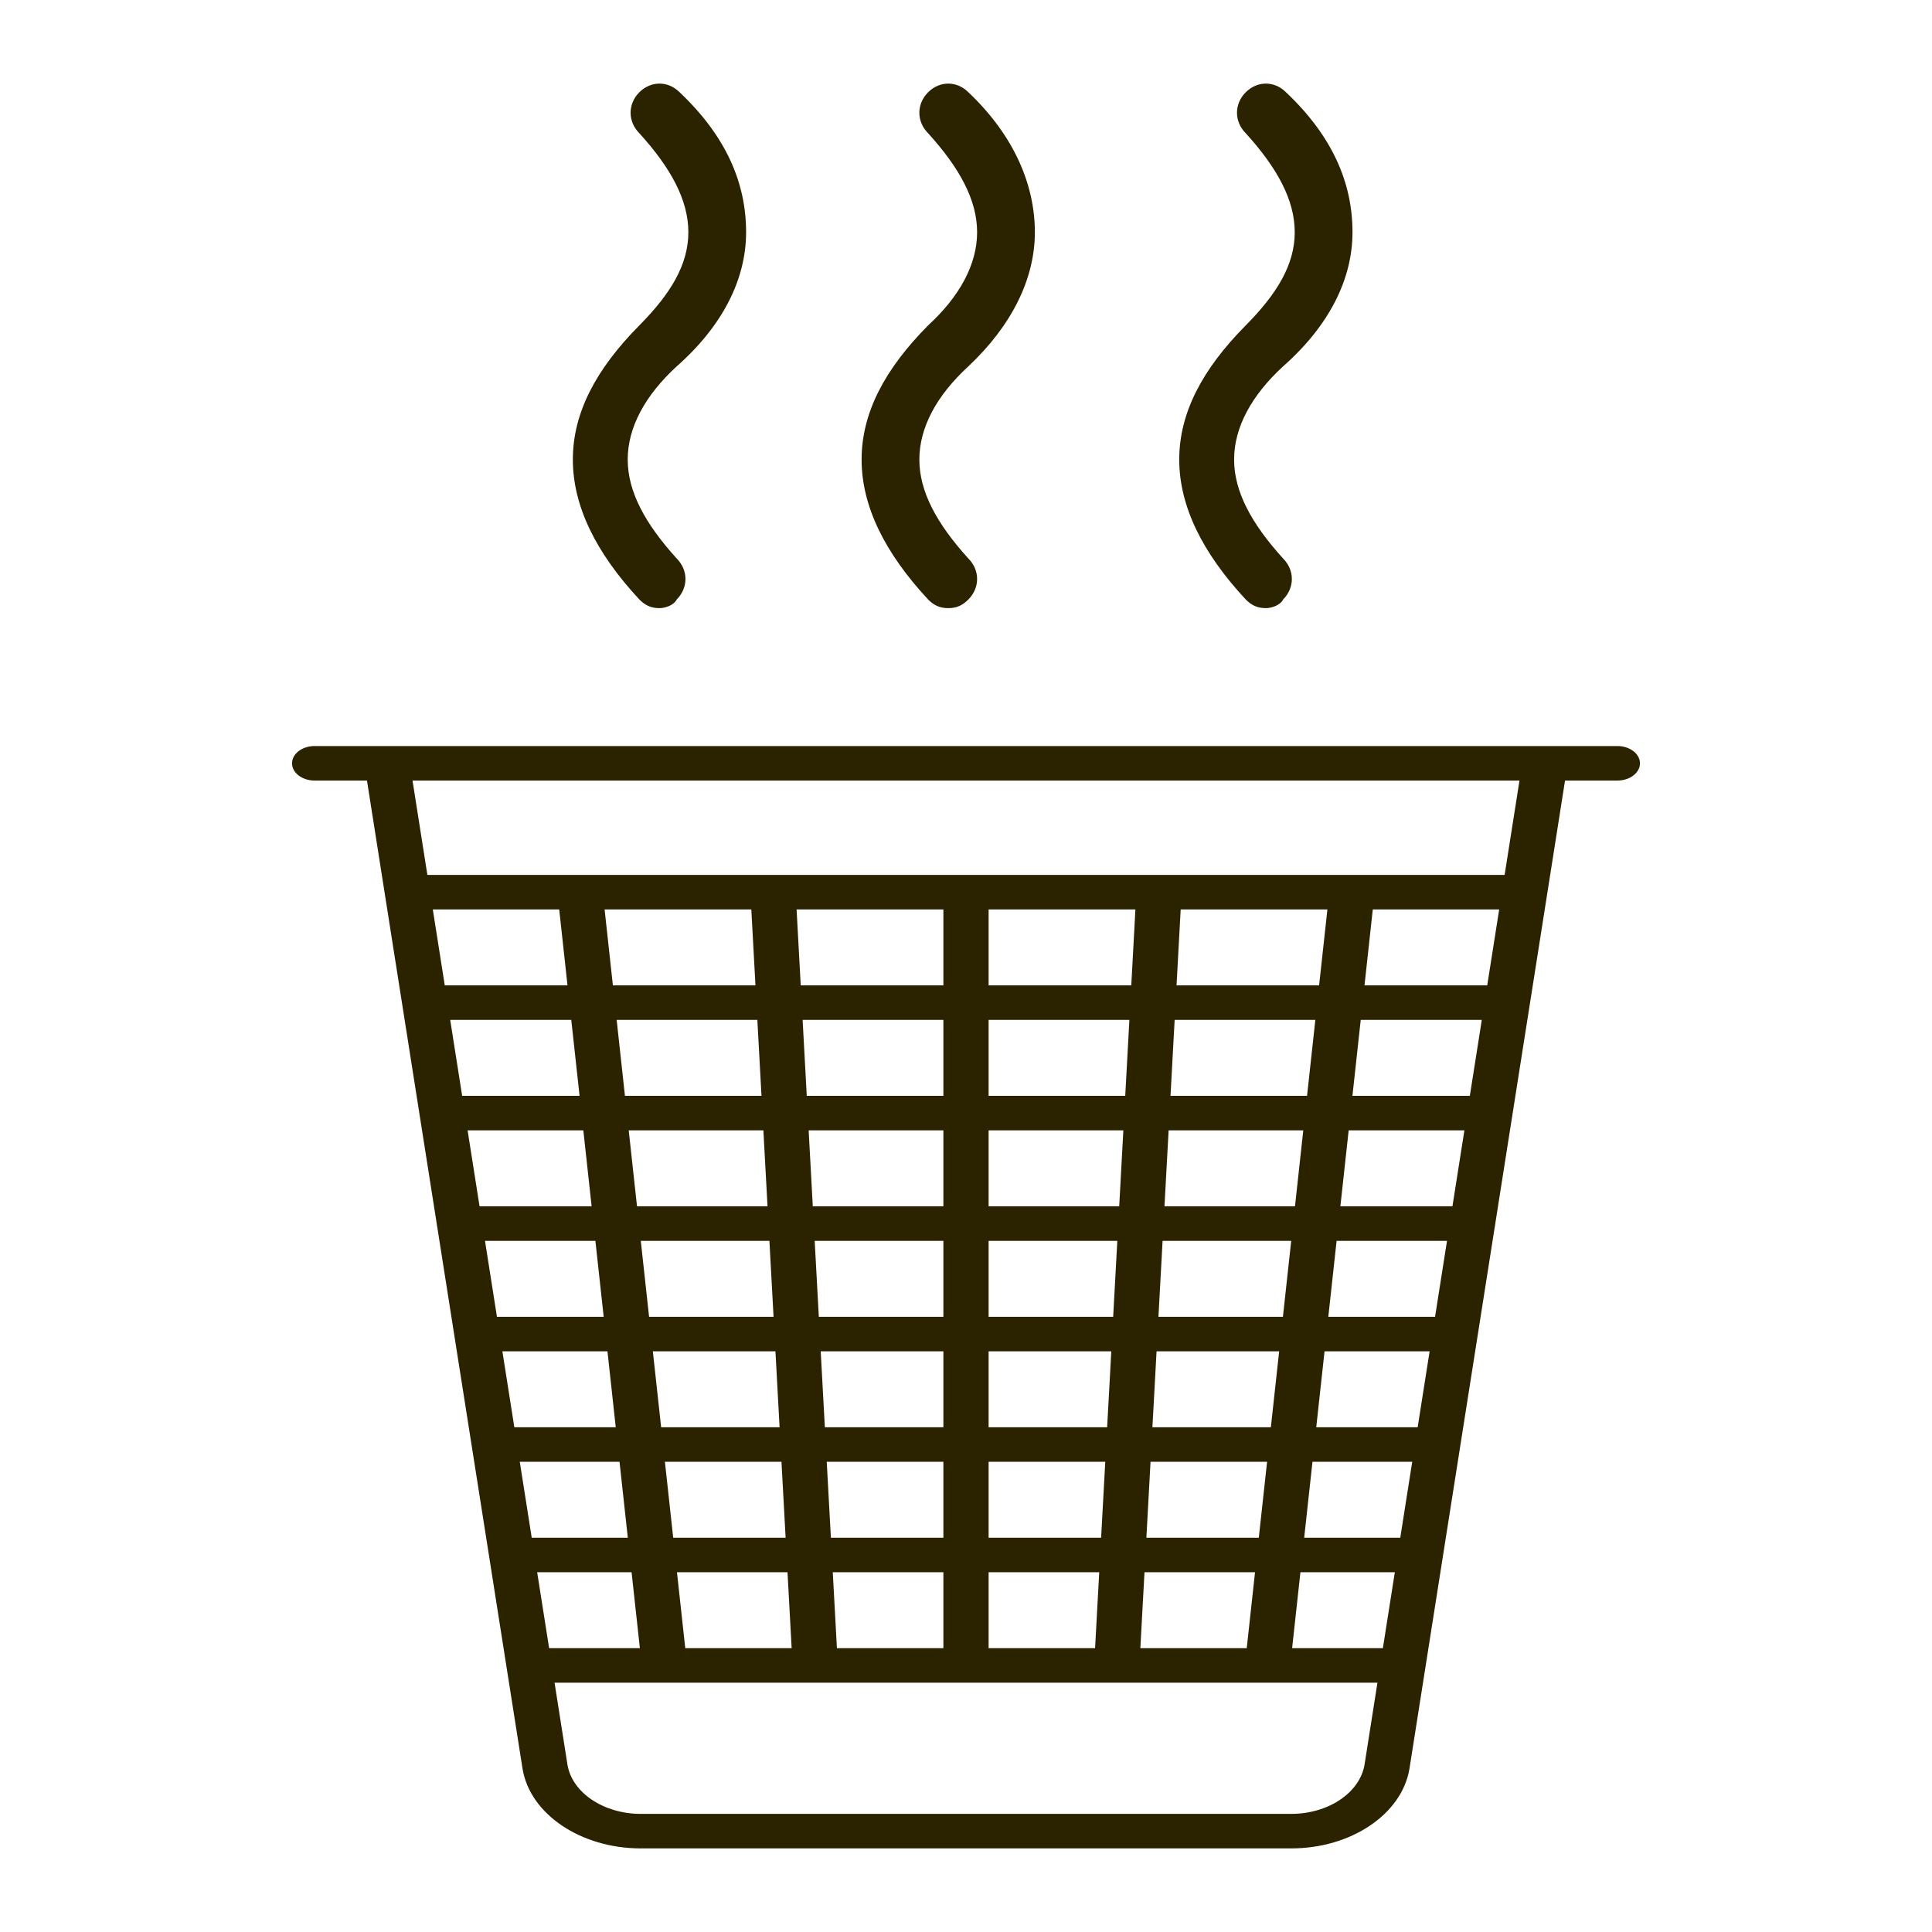
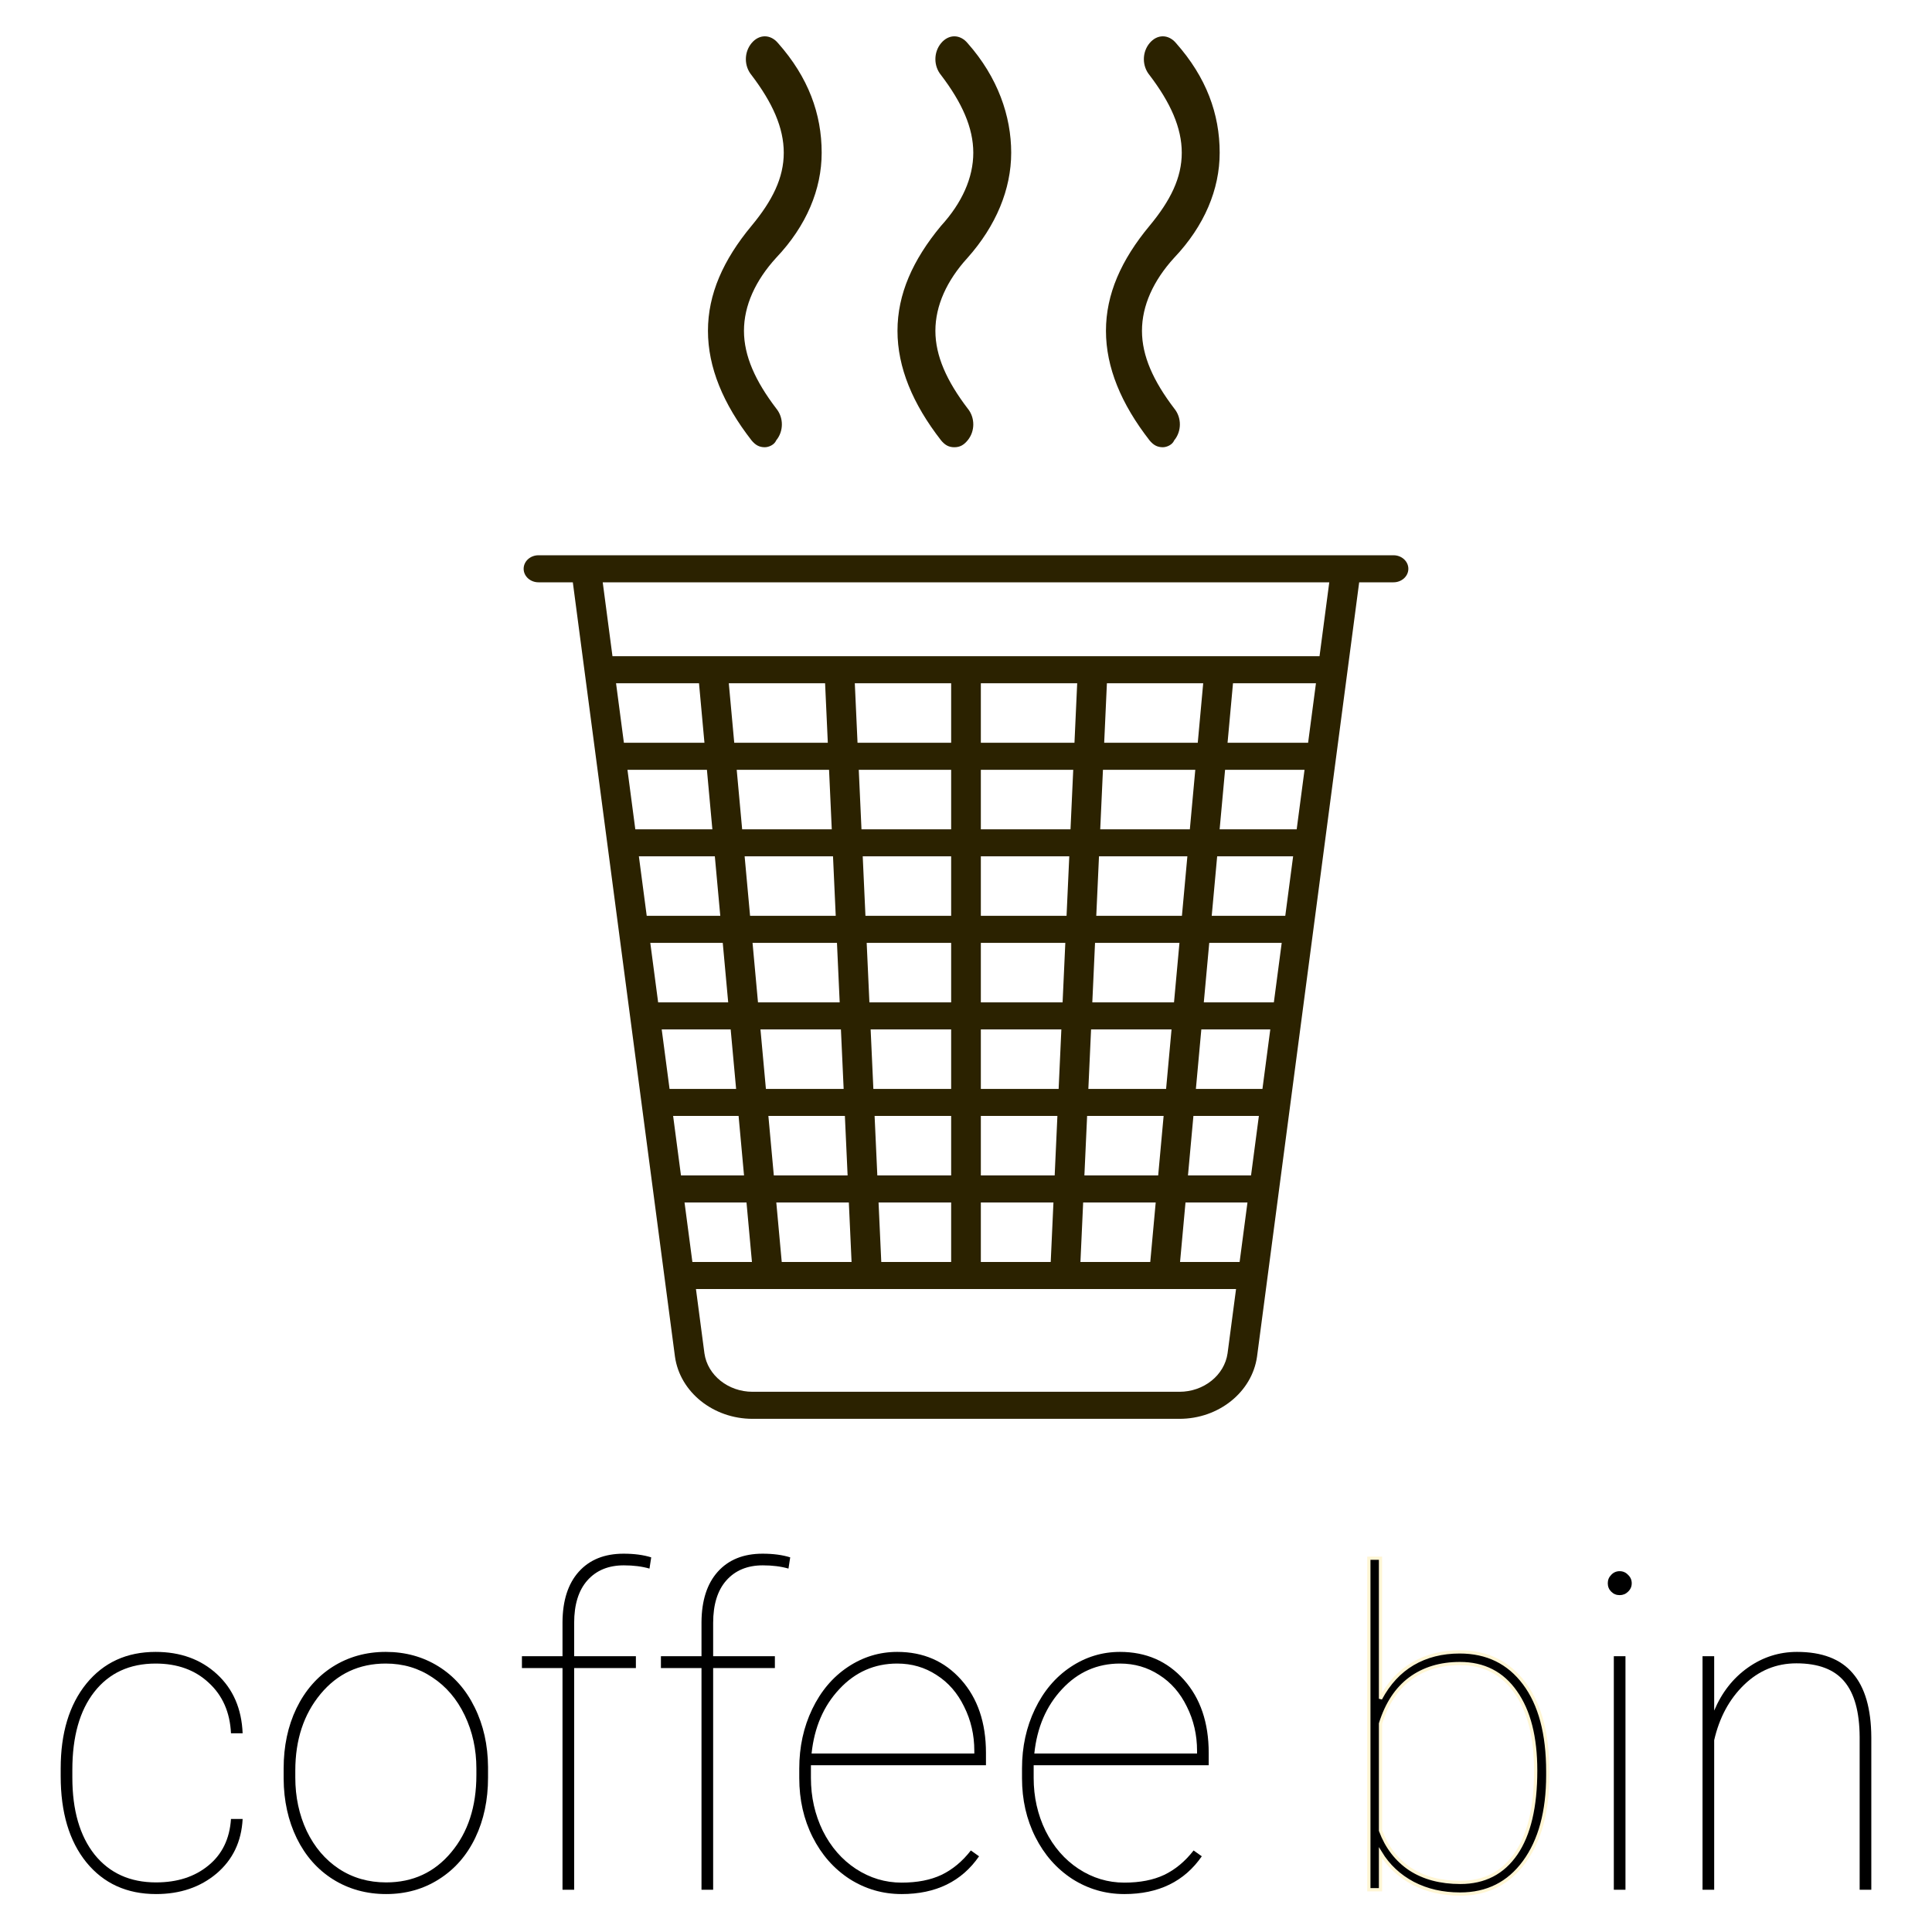
<svg xmlns="http://www.w3.org/2000/svg" width="500" height="500" viewBox="0 0 500 500" id="svg2" version="1.1">
  <defs id="defs4" />
  <g id="layer1" transform="translate(-147.9285,-372.4068)">
-     <g id="g3759" transform="matrix(0.7804046,0,0,0.5955936,108.064,331.1707)">
-       <g transform="translate(131.9285,393.4068)" id="g3420">
-         <path id="path3422" d="m 455.5,0 -23.869,0 c -0.002,0 -0.004,0 -0.006,0 L 23.5,0 C 19.358,0 16,3.358 16,7.5 c 0,4.142 3.358,7.5 7.5,7.5 l 17.347,0 23.169,192.824 c 0.018,0.421 0.064,0.835 0.148,1.235 L 92.46,444.555 C 94.995,464.192 111.836,479 131.636,479 l 215.728,0 c 19.8,0 36.641,-14.808 39.183,-34.51 l 28.288,-235.43 c 0.085,-0.4 0.13,-0.814 0.148,-1.236 L 438.153,15 455.5,15 C 459.642,15 463,11.642 463,7.5 463,3.358 459.642,0 455.5,0 Z m -159.819,71 -1.375,33 -47.306,0 0,-33 48.681,0 z m 116.67,33 -40.7,0 2.75,-33 41.915,0 -3.965,33 z m -17.302,144 -35.398,0 2.75,-33 36.613,0 -3.965,33 z m -5.768,48 -33.63,0 2.75,-33 34.845,0 -3.965,33 z m -91.962,96 1.375,-33 36.655,0 -2.75,33 -35.28,0 z m -50.319,0 0,-33 36.681,0 -1.375,33 -35.306,0 z m -50.306,0 -1.375,-33 36.681,0 0,33 -35.306,0 z M 74.219,167 l 38.38,0 2.75,33 -37.165,0 -3.965,-33 z m 53.432,0 44.655,0 1.375,33 -43.28,0 -2.75,-33 z M 232,263 l 0,33 -39.306,0 -1.375,-33 40.681,0 z m -41.306,-15 -1.375,-33 42.681,0 0,33 -41.306,0 z m 56.306,15 40.681,0 -1.375,33 -39.306,0 0,-33 z m 0,-15 0,-33 42.681,0 -1.375,33 -41.306,0 z m 0,-48 0,-33 44.681,0 -1.375,33 -43.306,0 z m -15,0 -43.306,0 -1.375,-33 44.681,0 0,33 z m -57.694,15 1.375,33 -41.28,0 -2.75,-33 42.655,0 z m 2,48 1.375,33 -39.28,0 -2.75,-33 40.655,0 z m 2,48 1.375,33 -37.28,0 -2.75,-33 38.655,0 z m 15.013,0 38.681,0 0,33 -37.306,0 -1.375,-33 z m 53.681,0 38.681,0 -1.375,33 -37.306,0 0,-33 z m 53.694,0 38.655,0 -2.75,33 -37.28,0 1.375,-33 z m 0.625,-15 1.375,-33 40.655,0 -2.75,33 -39.28,0 z m 2,-48 1.375,-33 42.655,0 -2.75,33 -41.28,0 z m 2,-48 1.375,-33 44.655,0 -2.75,33 -43.28,0 z m 2,-48 1.375,-33 46.655,0 -2.75,33 -45.28,0 z m -15.013,0 -45.306,0 0,-33 46.681,0 -1.375,33 z m -60.306,0 -45.306,0 -1.375,-33 46.681,0 0,33 z m -60.319,0 -45.28,0 -2.75,-33 46.655,0 1.375,33 z m -60.332,0 -38.933,0 -3.965,-33 40.148,0 2.75,33 z m 5.25,63 2.75,33 -35.398,0 -3.965,-33 36.613,0 z m 4,48 2.75,33 -33.63,0 -3.965,-33 34.845,0 z m 4,48 2.75,33 -31.849,0 c -0.005,0 -0.009,10e-4 -0.014,10e-4 L 91.521,311 l 33.078,0 z m -27.31,48 31.31,0 2.75,33 -30.095,0 -3.965,-33 z m 49.112,33 -2.75,-33 36.655,0 1.375,33 -35.28,0 z m 204,-33 31.31,0 -3.965,33 -30.095,0 2.75,-33 z m 33.113,-14.999 c -0.005,0 -0.009,-10e-4 -0.014,-10e-4 l -31.849,0 2.75,-33 33.078,0 -3.965,33.001 z M 363.651,200 l 2.75,-33 38.38,0 -3.965,33 -37.165,0 z m 42.933,-48 -38.933,0 2.75,-33 40.148,0 -3.965,33 z m -49.985,-48 -47.28,0 1.375,-33 48.655,0 -2.75,33 z M 232,104 l -47.306,0 -1.375,-33 48.681,0 0,33 z m -63.694,-33 1.375,33 -47.28,0 -2.75,-33 48.655,0 z m -63.707,0 2.75,33 -40.7,0 -3.965,-33 41.915,0 z M 371.662,442.635 C 370.091,454.815 359.645,464 347.364,464 l -215.728,0 c -12.281,0 -22.727,-9.185 -24.291,-21.299 L 103.056,407 l 36.425,0 c 0.003,0 0.007,0 0.01,0 0.004,0 0.008,0 0.012,0 l 199.993,0 c 0.004,0 0.008,0 0.012,0 0.003,0 0.007,0 0.01,0 l 36.425,0 -4.281,35.635 z M 418.119,56 60.881,56 55.955,15 l 367.09,0 -4.926,41 z" style="fill:#2b2200" />
+     <g id="g3718" transform="translate(0,-7.734935)">
+       <g transform="matrix(0.5122154,0,0,0.4665761,207.6771,340.2888)" id="g3759">
+         <g id="g3420" transform="translate(131.9285,393.4068)">
+           <path style="fill:#2b2200" d="m 455.5,0 -23.869,0 c -0.002,0 -0.004,0 -0.006,0 L 23.5,0 C 19.358,0 16,3.358 16,7.5 c 0,4.142 3.358,7.5 7.5,7.5 l 17.347,0 23.169,192.824 c 0.018,0.421 0.064,0.835 0.148,1.235 L 92.46,444.555 C 94.995,464.192 111.836,479 131.636,479 l 215.728,0 c 19.8,0 36.641,-14.808 39.183,-34.51 l 28.288,-235.43 c 0.085,-0.4 0.13,-0.814 0.148,-1.236 L 438.153,15 455.5,15 C 459.642,15 463,11.642 463,7.5 463,3.358 459.642,0 455.5,0 Z m -159.819,71 -1.375,33 -47.306,0 0,-33 48.681,0 z m 116.67,33 -40.7,0 2.75,-33 41.915,0 -3.965,33 z m -17.302,144 -35.398,0 2.75,-33 36.613,0 -3.965,33 z m -5.768,48 -33.63,0 2.75,-33 34.845,0 -3.965,33 z m -91.962,96 1.375,-33 36.655,0 -2.75,33 -35.28,0 z m -50.319,0 0,-33 36.681,0 -1.375,33 -35.306,0 z m -50.306,0 -1.375,-33 36.681,0 0,33 -35.306,0 z M 74.219,167 l 38.38,0 2.75,33 -37.165,0 -3.965,-33 z m 53.432,0 44.655,0 1.375,33 -43.28,0 -2.75,-33 z M 232,263 l 0,33 -39.306,0 -1.375,-33 40.681,0 z m -41.306,-15 -1.375,-33 42.681,0 0,33 -41.306,0 z m 56.306,15 40.681,0 -1.375,33 -39.306,0 0,-33 z m 0,-15 0,-33 42.681,0 -1.375,33 -41.306,0 z m 0,-48 0,-33 44.681,0 -1.375,33 -43.306,0 z m -15,0 -43.306,0 -1.375,-33 44.681,0 0,33 z m -57.694,15 1.375,33 -41.28,0 -2.75,-33 42.655,0 z m 2,48 1.375,33 -39.28,0 -2.75,-33 40.655,0 z m 2,48 1.375,33 -37.28,0 -2.75,-33 38.655,0 z m 15.013,0 38.681,0 0,33 -37.306,0 -1.375,-33 z m 53.681,0 38.681,0 -1.375,33 -37.306,0 0,-33 z m 53.694,0 38.655,0 -2.75,33 -37.28,0 1.375,-33 z m 0.625,-15 1.375,-33 40.655,0 -2.75,33 -39.28,0 z m 2,-48 1.375,-33 42.655,0 -2.75,33 -41.28,0 z m 2,-48 1.375,-33 44.655,0 -2.75,33 -43.28,0 z m 2,-48 1.375,-33 46.655,0 -2.75,33 -45.28,0 z m -15.013,0 -45.306,0 0,-33 46.681,0 -1.375,33 z m -60.306,0 -45.306,0 -1.375,-33 46.681,0 0,33 z m -60.319,0 -45.28,0 -2.75,-33 46.655,0 1.375,33 z m -60.332,0 -38.933,0 -3.965,-33 40.148,0 2.75,33 z m 5.25,63 2.75,33 -35.398,0 -3.965,-33 36.613,0 z m 4,48 2.75,33 -33.63,0 -3.965,-33 34.845,0 z m 4,48 2.75,33 -31.849,0 c -0.005,0 -0.009,10e-4 -0.014,10e-4 L 91.521,311 l 33.078,0 z m -27.31,48 31.31,0 2.75,33 -30.095,0 -3.965,-33 z m 49.112,33 -2.75,-33 36.655,0 1.375,33 -35.28,0 z m 204,-33 31.31,0 -3.965,33 -30.095,0 2.75,-33 z m 33.113,-14.999 c -0.005,0 -0.009,-10e-4 -0.014,-10e-4 l -31.849,0 2.75,-33 33.078,0 -3.965,33.001 z M 363.651,200 l 2.75,-33 38.38,0 -3.965,33 -37.165,0 z m 42.933,-48 -38.933,0 2.75,-33 40.148,0 -3.965,33 z m -49.985,-48 -47.28,0 1.375,-33 48.655,0 -2.75,33 z M 232,104 l -47.306,0 -1.375,-33 48.681,0 0,33 z m -63.694,-33 1.375,33 -47.28,0 -2.75,-33 48.655,0 z m -63.707,0 2.75,33 -40.7,0 -3.965,-33 41.915,0 z M 371.662,442.635 C 370.091,454.815 359.645,464 347.364,464 l -215.728,0 c -12.281,0 -22.727,-9.185 -24.291,-21.299 L 103.056,407 l 36.425,0 c 0.003,0 0.007,0 0.01,0 0.004,0 0.008,0 0.012,0 l 199.993,0 c 0.004,0 0.008,0 0.012,0 0.003,0 0.007,0 0.01,0 l 36.425,0 -4.281,35.635 z M 418.119,56 60.881,56 55.955,15 l 367.09,0 -4.926,41 z" id="path3422" />
+         </g>
+         <g id="g3428" transform="translate(131.9285,467.148)" />
+         <g id="g3430" transform="translate(131.9285,467.148)" />
+         <g id="g3432" transform="translate(131.9285,467.148)" />
+         <g id="g3434" transform="translate(131.9285,467.148)" />
+         <g id="g3436" transform="translate(131.9285,467.148)" />
+         <g id="g3438" transform="translate(131.9285,467.148)" />
+         <g id="g3440" transform="translate(131.9285,467.148)" />
+         <g id="g3442" transform="translate(131.9285,467.148)" />
+         <g id="g3444" transform="translate(131.9285,467.148)" />
+         <g id="g3446" transform="translate(131.9285,467.148)" />
+         <g id="g3448" transform="translate(131.9285,467.148)" />
+         <g id="g3450" transform="translate(131.9285,467.148)" />
+         <g id="g3452" transform="translate(131.9285,467.148)" />
+         <g id="g3454" transform="translate(131.9285,467.148)" />
+         <g id="g3456" transform="translate(131.9285,467.148)" />
+         <g id="g3645" transform="translate(164,-160.781)">
+           <g id="g3597" transform="matrix(1.084764,0,0,1.434416,-60.23531,267.7781)">
+             <path style="fill:#2b2200" id="path3601" d="m 235.138,72.269 c -13.241,13.241 -20.303,26.483 -20.303,40.607 0,14.124 7.062,28.248 20.303,42.372 1.766,1.766 3.531,2.648 6.179,2.648 2.648,0 4.414,-0.883 6.179,-2.648 3.531,-3.531 3.531,-8.828 0,-12.359 -9.71,-10.593 -15.007,-20.303 -15.007,-30.014 0,-9.711 5.297,-19.421 15.007,-28.248 13.242,-12.358 20.304,-26.482 20.304,-40.606 0,-14.124 -6.179,-29.131 -20.303,-42.372 -3.531,-3.531 -8.828,-3.531 -12.359,0 -3.531,3.531 -3.531,8.828 0,12.359 9.71,10.593 15.007,20.303 15.007,30.014 0,9.711 -5.297,19.419 -15.007,28.247 z" />
+             <path style="fill:#2b2200" id="path3603" d="m 311.938,112.876 c 0,14.124 7.062,28.248 20.303,42.372 1.766,1.766 3.531,2.648 6.179,2.648 1.766,0 4.414,-0.883 5.297,-2.648 3.531,-3.531 3.531,-8.828 0,-12.359 -9.71,-10.593 -15.007,-20.303 -15.007,-30.014 0,-9.711 5.297,-19.421 15.007,-28.248 14.124,-12.359 21.186,-26.483 21.186,-40.607 0,-15.007 -6.179,-29.131 -20.303,-42.372 -3.531,-3.531 -8.828,-3.531 -12.359,0 -3.531,3.531 -3.531,8.828 0,12.359 9.71,10.593 15.007,20.303 15.007,30.014 0,9.711 -5.297,18.538 -15.007,28.248 C 319,85.51 311.938,98.752 311.938,112.876 Z" />
+             <path style="fill:#2b2200" id="path3605" d="m 126.559,112.876 c 0,14.124 7.062,28.248 20.303,42.372 1.766,1.766 3.531,2.648 6.179,2.648 1.766,0 4.414,-0.883 5.297,-2.648 3.531,-3.531 3.531,-8.828 0,-12.359 -9.71,-10.593 -15.007,-20.303 -15.007,-30.014 0,-9.711 5.297,-19.421 15.007,-28.248 14.124,-12.359 21.186,-26.483 21.186,-40.607 0,-15.007 -6.179,-29.131 -20.303,-42.372 -3.531,-3.531 -8.828,-3.531 -12.359,0 -3.531,3.531 -3.531,8.828 0,12.359 9.71,10.593 15.007,20.303 15.007,30.014 0,9.711 -5.297,18.538 -15.007,28.248 -13.241,13.241 -20.303,26.483 -20.303,40.607 z" />
+           </g>
+           <g id="g3609" />
+           <g id="g3611" />
+           <g id="g3613" />
+           <g id="g3615" />
+           <g id="g3617" />
+           <g id="g3619" />
+           <g id="g3621" />
+           <g id="g3623" />
+           <g id="g3625" />
+           <g id="g3627" />
+           <g id="g3629" />
+           <g id="g3631" />
+           <g id="g3633" />
+           <g id="g3635" />
+           <g id="g3637" />
+         </g>
      </g>
-       <g transform="translate(131.9285,467.148)" id="g3428" />
-       <g transform="translate(131.9285,467.148)" id="g3430" />
-       <g transform="translate(131.9285,467.148)" id="g3432" />
-       <g transform="translate(131.9285,467.148)" id="g3434" />
-       <g transform="translate(131.9285,467.148)" id="g3436" />
-       <g transform="translate(131.9285,467.148)" id="g3438" />
-       <g transform="translate(131.9285,467.148)" id="g3440" />
-       <g transform="translate(131.9285,467.148)" id="g3442" />
-       <g transform="translate(131.9285,467.148)" id="g3444" />
-       <g transform="translate(131.9285,467.148)" id="g3446" />
-       <g transform="translate(131.9285,467.148)" id="g3448" />
-       <g transform="translate(131.9285,467.148)" id="g3450" />
-       <g transform="translate(131.9285,467.148)" id="g3452" />
-       <g transform="translate(131.9285,467.148)" id="g3454" />
-       <g transform="translate(131.9285,467.148)" id="g3456" />
-       <g transform="translate(164,-160.781)" id="g3645">
-         <g transform="matrix(1.084764,0,0,1.434416,-60.23531,267.7781)" id="g3597">
-           <path d="m 235.138,72.269 c -13.241,13.241 -20.303,26.483 -20.303,40.607 0,14.124 7.062,28.248 20.303,42.372 1.766,1.766 3.531,2.648 6.179,2.648 2.648,0 4.414,-0.883 6.179,-2.648 3.531,-3.531 3.531,-8.828 0,-12.359 -9.71,-10.593 -15.007,-20.303 -15.007,-30.014 0,-9.711 5.297,-19.421 15.007,-28.248 13.242,-12.358 20.304,-26.482 20.304,-40.606 0,-14.124 -6.179,-29.131 -20.303,-42.372 -3.531,-3.531 -8.828,-3.531 -12.359,0 -3.531,3.531 -3.531,8.828 0,12.359 9.71,10.593 15.007,20.303 15.007,30.014 0,9.711 -5.297,19.419 -15.007,28.247 z" id="path3601" style="fill:#2b2200" />
-           <path d="m 311.938,112.876 c 0,14.124 7.062,28.248 20.303,42.372 1.766,1.766 3.531,2.648 6.179,2.648 1.766,0 4.414,-0.883 5.297,-2.648 3.531,-3.531 3.531,-8.828 0,-12.359 -9.71,-10.593 -15.007,-20.303 -15.007,-30.014 0,-9.711 5.297,-19.421 15.007,-28.248 14.124,-12.359 21.186,-26.483 21.186,-40.607 0,-15.007 -6.179,-29.131 -20.303,-42.372 -3.531,-3.531 -8.828,-3.531 -12.359,0 -3.531,3.531 -3.531,8.828 0,12.359 9.71,10.593 15.007,20.303 15.007,30.014 0,9.711 -5.297,18.538 -15.007,28.248 C 319,85.51 311.938,98.752 311.938,112.876 Z" id="path3603" style="fill:#2b2200" />
-           <path d="m 126.559,112.876 c 0,14.124 7.062,28.248 20.303,42.372 1.766,1.766 3.531,2.648 6.179,2.648 1.766,0 4.414,-0.883 5.297,-2.648 3.531,-3.531 3.531,-8.828 0,-12.359 -9.71,-10.593 -15.007,-20.303 -15.007,-30.014 0,-9.711 5.297,-19.421 15.007,-28.248 14.124,-12.359 21.186,-26.483 21.186,-40.607 0,-15.007 -6.179,-29.131 -20.303,-42.372 -3.531,-3.531 -8.828,-3.531 -12.359,0 -3.531,3.531 -3.531,8.828 0,12.359 9.71,10.593 15.007,20.303 15.007,30.014 0,9.711 -5.297,18.538 -15.007,28.248 -13.241,13.241 -20.303,26.483 -20.303,40.607 z" id="path3605" style="fill:#2b2200" />
-         </g>
-         <g id="g3609" />
-         <g id="g3611" />
-         <g id="g3613" />
-         <g id="g3615" />
-         <g id="g3617" />
-         <g id="g3619" />
-         <g id="g3621" />
-         <g id="g3623" />
-         <g id="g3625" />
-         <g id="g3627" />
-         <g id="g3629" />
-         <g id="g3631" />
-         <g id="g3633" />
-         <g id="g3635" />
-         <g id="g3637" />
+       <g id="text3336" style="font-style:normal;font-variant:normal;font-weight:normal;font-stretch:normal;font-size:68.249px;line-height:125%;font-family:Purisa;-inkscape-font-specification:Purisa;letter-spacing:0px;word-spacing:0px;fill:#000000;fill-opacity:1;stroke:none;stroke-width:1px;stroke-linecap:butt;stroke-linejoin:miter;stroke-opacity:1" transform="matrix(0.8380709,0,0,0.8380709,91.02014,614.527)">
+         <path id="path3344" style="font-style:normal;font-variant:normal;font-weight:200;font-stretch:normal;font-size:136.498px;font-family:Roboto;-inkscape-font-specification:'Roboto Ultra-Light'" d="m 116.105,301.621 q 9.797,0 16.129,-5.199 6.398,-5.199 6.998,-14.396 l 3.599,0 q -0.533,10.464 -8.065,16.862 -7.531,6.332 -18.662,6.332 -13.53,0 -21.528,-9.797 -7.931,-9.797 -7.931,-26.593 l 0,-2.399 q 0,-16.396 7.931,-26.193 7.998,-9.797 21.395,-9.797 11.464,0 18.928,6.865 7.465,6.865 7.931,18.262 l -3.599,0 q -0.467,-9.731 -6.865,-15.596 -6.332,-5.932 -16.396,-5.932 -12.064,0 -18.928,8.731 -6.798,8.664 -6.798,24.127 l 0,2.333 q 0,15.129 6.865,23.794 6.932,8.598 18.995,8.598 z" />
+         <path id="path3346" style="font-style:normal;font-variant:normal;font-weight:200;font-stretch:normal;font-size:136.498px;font-family:Roboto;-inkscape-font-specification:'Roboto Ultra-Light'" d="m 155.495,266.43 q 0,-10.331 3.932,-18.529 3.999,-8.265 11.197,-12.863 7.265,-4.599 16.396,-4.599 9.064,0 16.263,4.466 7.198,4.466 11.197,12.663 4.066,8.198 4.132,18.462 l 0,3.199 q 0,10.397 -3.932,18.595 -3.932,8.198 -11.197,12.797 -7.198,4.599 -16.329,4.599 -9.131,0 -16.396,-4.532 -7.198,-4.532 -11.197,-12.663 -3.999,-8.198 -4.066,-18.395 l 0,-3.199 z m 3.599,2.799 q 0,8.998 3.532,16.529 3.599,7.465 9.931,11.664 6.398,4.199 14.596,4.199 12.33,0 20.062,-9.264 7.798,-9.264 7.798,-23.861 l 0,-2.066 q 0,-8.864 -3.599,-16.396 -3.599,-7.531 -9.997,-11.73 -6.332,-4.266 -14.396,-4.266 -12.33,0 -20.128,9.398 -7.798,9.398 -7.798,23.661 l 0,2.133 z" />
+         <path id="path3348" style="font-style:normal;font-variant:normal;font-weight:200;font-stretch:normal;font-size:136.498px;font-family:Roboto;-inkscape-font-specification:'Roboto Ultra-Light'" d="m 241.607,303.887 0,-68.449 -12.53,0 0,-3.666 12.53,0 0,-10.531 q 0.067,-9.997 4.999,-15.529 4.999,-5.599 13.863,-5.599 4.932,0 8.531,1.133 l -0.533,3.466 q -3.466,-1 -7.931,-1 -7.132,0 -11.264,4.665 -4.066,4.599 -4.066,13.13 l 0,10.264 19.062,0 0,3.666 -19.062,0 0,68.449 -3.599,0 z" />
+         <path id="path3350" style="font-style:normal;font-variant:normal;font-weight:200;font-stretch:normal;font-size:136.498px;font-family:Roboto;-inkscape-font-specification:'Roboto Ultra-Light'" d="m 284.529,303.887 0,-68.449 -12.53,0 0,-3.666 12.53,0 0,-10.531 q 0.067,-9.997 4.999,-15.529 4.999,-5.599 13.863,-5.599 4.932,0 8.531,1.133 l -0.533,3.466 q -3.466,-1 -7.931,-1 -7.132,0 -11.264,4.665 -4.066,4.599 -4.066,13.13 l 0,10.264 19.062,0 0,3.666 -19.062,0 0,68.449 -3.599,0 z" />
+         <path id="path3352" style="font-style:normal;font-variant:normal;font-weight:200;font-stretch:normal;font-size:136.498px;font-family:Roboto;-inkscape-font-specification:'Roboto Ultra-Light'" d="m 346.313,305.22 q -8.731,0 -16.063,-4.665 -7.265,-4.732 -11.397,-12.93 -4.132,-8.198 -4.132,-18.195 l 0,-2.999 q 0,-9.997 3.999,-18.329 3.999,-8.331 10.997,-12.997 6.998,-4.665 15.263,-4.665 12.064,0 19.728,8.598 7.665,8.598 7.665,22.594 l 0,3.799 -54.053,0 0,3.932 q 0,8.798 3.666,16.329 3.732,7.465 10.197,11.73 6.532,4.266 14.13,4.266 7.265,0 12.33,-2.399 5.132,-2.466 9.064,-7.531 l 2.533,1.8 q -8.065,11.664 -23.927,11.664 z m -1.333,-71.182 q -10.531,0 -17.862,7.865 -7.331,7.798 -8.598,19.928 l 50.254,0 0,-0.866 q 0,-7.331 -3.133,-13.597 -3.066,-6.332 -8.531,-9.797 -5.399,-3.532 -12.13,-3.532 z" />
+         <path id="path3354" style="font-style:normal;font-variant:normal;font-weight:200;font-stretch:normal;font-size:136.498px;font-family:Roboto;-inkscape-font-specification:'Roboto Ultra-Light'" d="m 415.096,305.22 q -8.731,0 -16.063,-4.665 -7.265,-4.732 -11.397,-12.93 -4.132,-8.198 -4.132,-18.195 l 0,-2.999 q 0,-9.997 3.999,-18.329 3.999,-8.331 10.997,-12.997 6.998,-4.665 15.263,-4.665 12.064,0 19.728,8.598 7.665,8.598 7.665,22.594 l 0,3.799 -54.053,0 0,3.932 q 0,8.798 3.666,16.329 3.732,7.465 10.197,11.73 6.532,4.266 14.13,4.266 7.265,0 12.33,-2.399 5.132,-2.466 9.064,-7.531 l 2.533,1.8 q -8.065,11.664 -23.927,11.664 z m -1.333,-71.182 q -10.531,0 -17.862,7.865 -7.331,7.798 -8.598,19.928 l 50.254,0 0,-0.866 q 0,-7.331 -3.133,-13.597 -3.066,-6.332 -8.531,-9.797 -5.399,-3.532 -12.13,-3.532 z" />
+         <path id="path3356" style="font-style:normal;font-variant:normal;font-weight:200;font-stretch:normal;font-size:136.498px;font-family:Roboto;-inkscape-font-specification:'Roboto Ultra-Light';stroke:#fff6d5" d="m 545.862,268.496 q 0,16.862 -7.265,26.793 -7.265,9.931 -19.795,9.931 -8.131,0 -14.53,-3.332 -6.398,-3.399 -10.064,-9.398 l 0,11.397 -3.599,0 0,-102.374 3.599,0 0,43.389 q 3.799,-7.132 9.997,-10.797 6.265,-3.666 14.463,-3.666 12.663,0 19.928,9.731 7.265,9.664 7.265,27.193 l 0,1.133 z m -3.732,-1.4 q 0,-15.529 -6.198,-24.26 -6.132,-8.798 -17.196,-8.798 -9.064,0 -15.396,4.665 -6.265,4.665 -9.131,13.863 l 0,33.058 q 2.866,7.665 9.131,11.864 6.332,4.132 15.529,4.132 11.13,0 17.196,-8.864 6.065,-8.864 6.065,-25.66 z" />
+         <path id="path3358" style="font-style:normal;font-variant:normal;font-weight:200;font-stretch:normal;font-size:136.498px;font-family:Roboto;-inkscape-font-specification:'Roboto Ultra-Light'" d="m 569.856,303.887 -3.599,0 0,-72.115 3.599,0 0,72.115 z m -5.465,-94.642 q 0,-1.533 1.066,-2.599 1.066,-1.133 2.599,-1.133 1.533,0 2.599,1.133 1.133,1.066 1.133,2.599 0,1.533 -1.133,2.599 -1.066,1.066 -2.599,1.066 -1.533,0 -2.599,-1.066 -1.066,-1.066 -1.066,-2.599 z" />
+         <path id="path3360" style="font-style:normal;font-variant:normal;font-weight:200;font-stretch:normal;font-size:136.498px;font-family:Roboto;-inkscape-font-specification:'Roboto Ultra-Light'" d="m 597.249,248.568 q 3.532,-8.398 10.397,-13.263 6.865,-4.865 15.196,-4.865 11.597,0 17.196,6.598 5.665,6.532 5.732,19.795 l 0,47.055 -3.599,0 0,-47.188 q -0.067,-11.597 -4.732,-17.129 -4.665,-5.599 -14.796,-5.599 -9.331,0 -16.196,6.665 -6.798,6.598 -9.198,17.062 l 0,46.188 -3.599,0 0,-72.115 3.599,0 0,16.796 z" />
      </g>
    </g>
  </g>
</svg>
